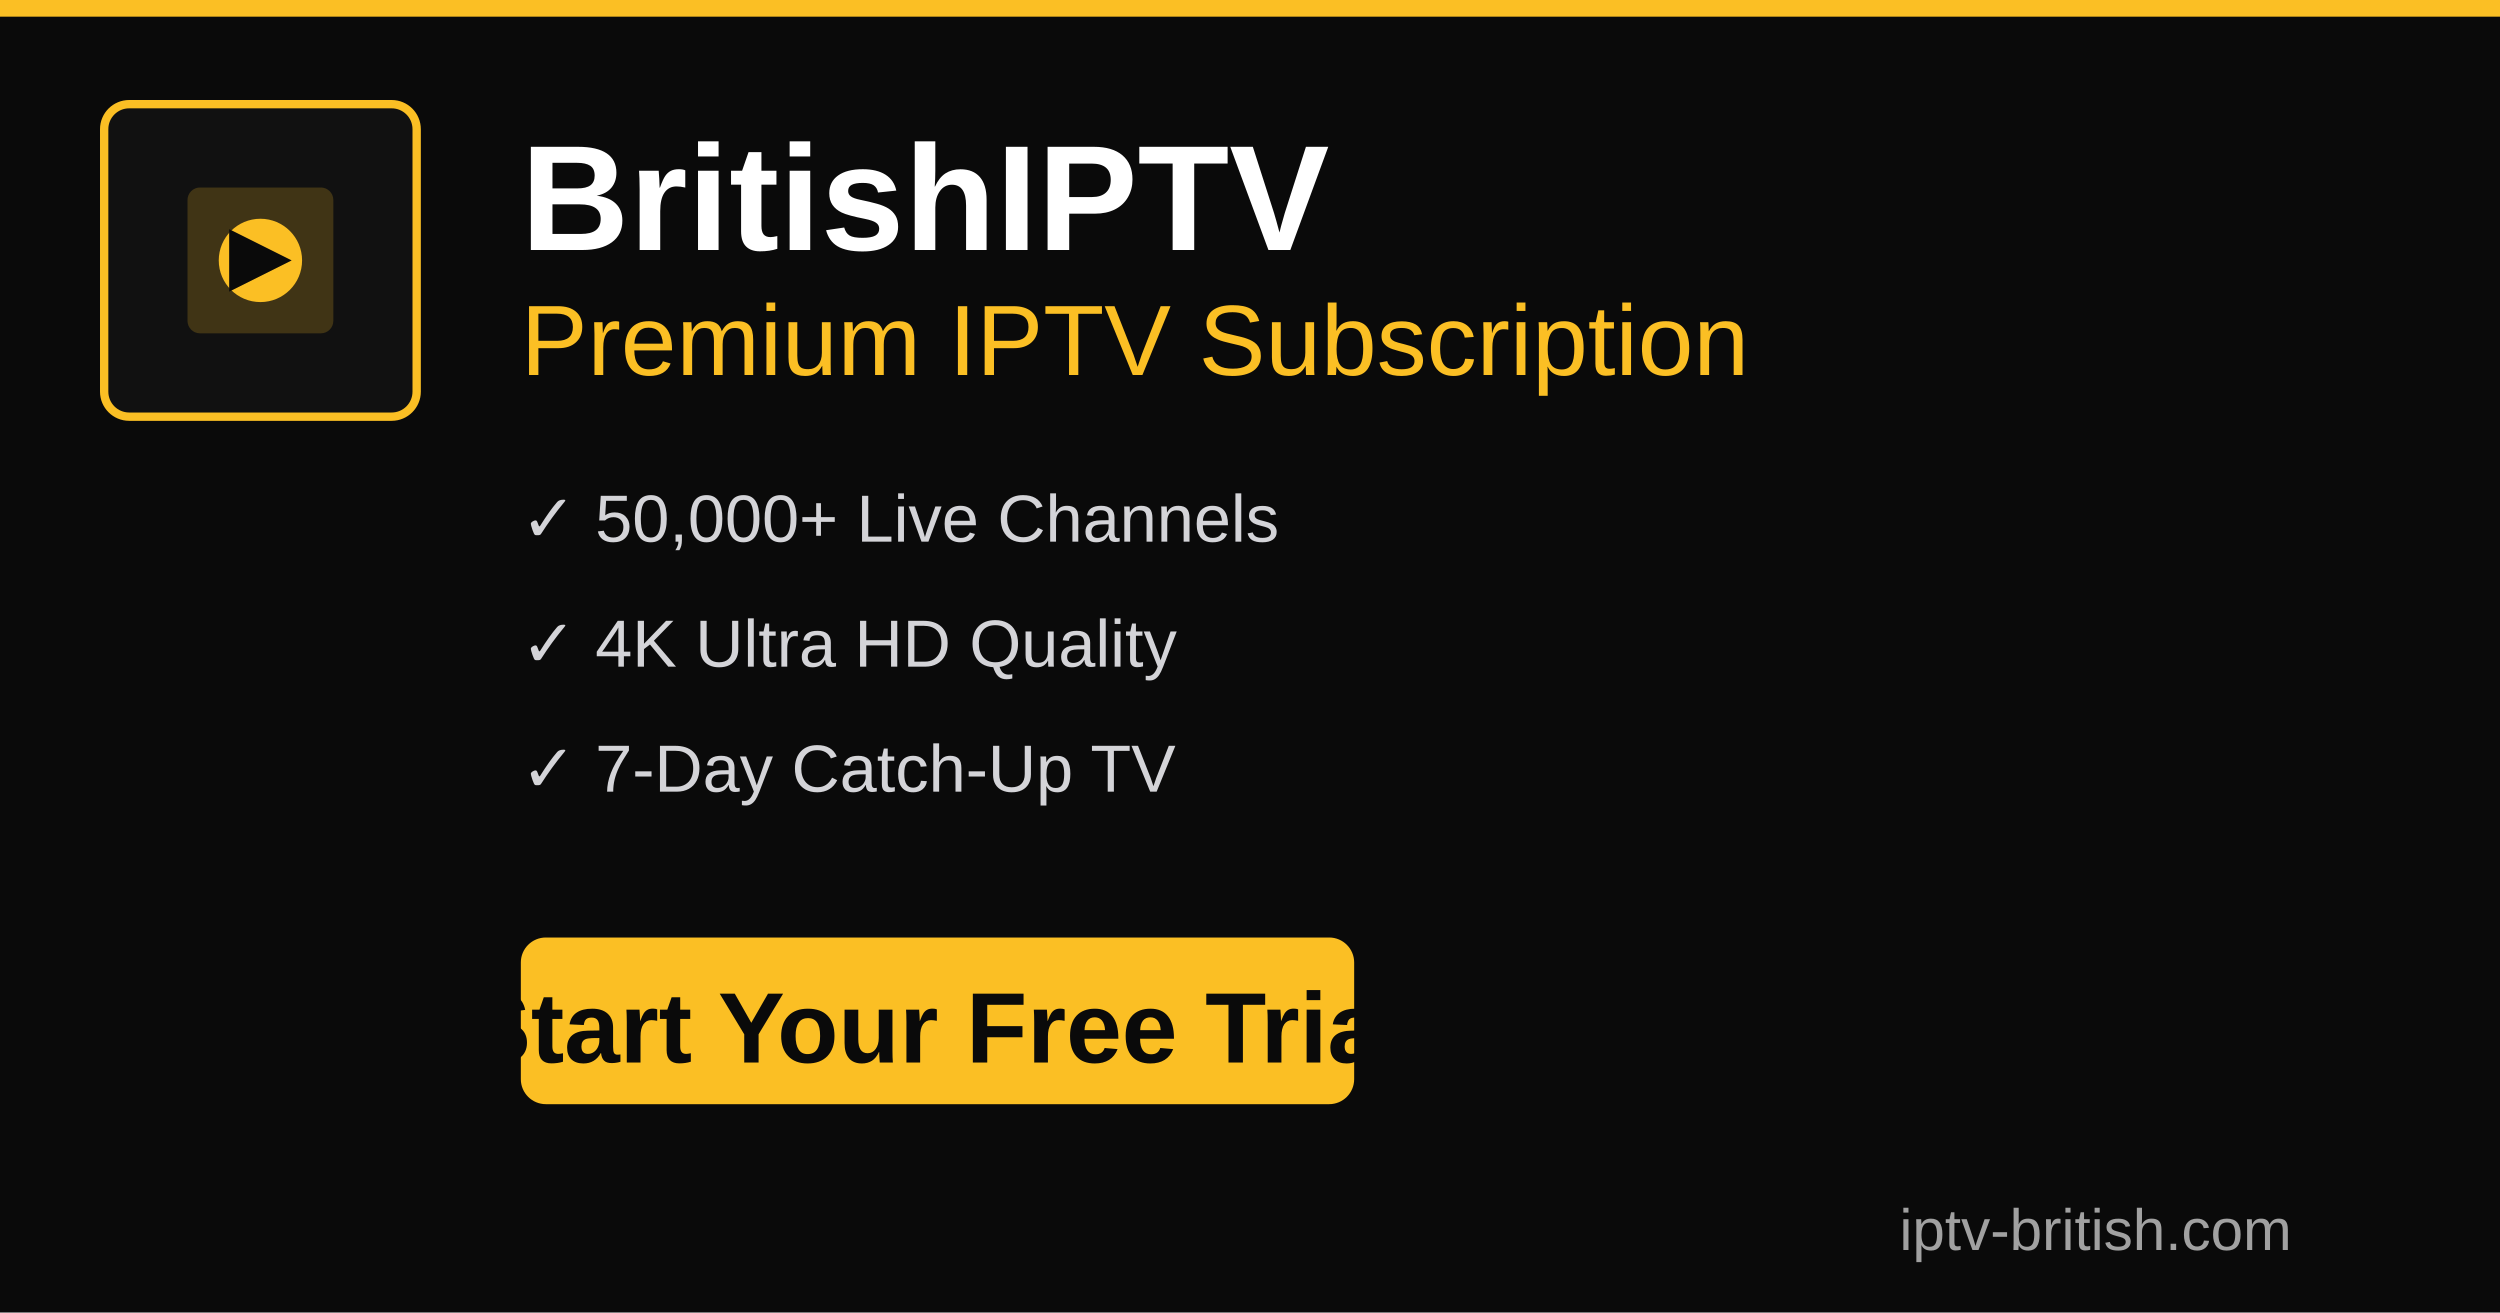
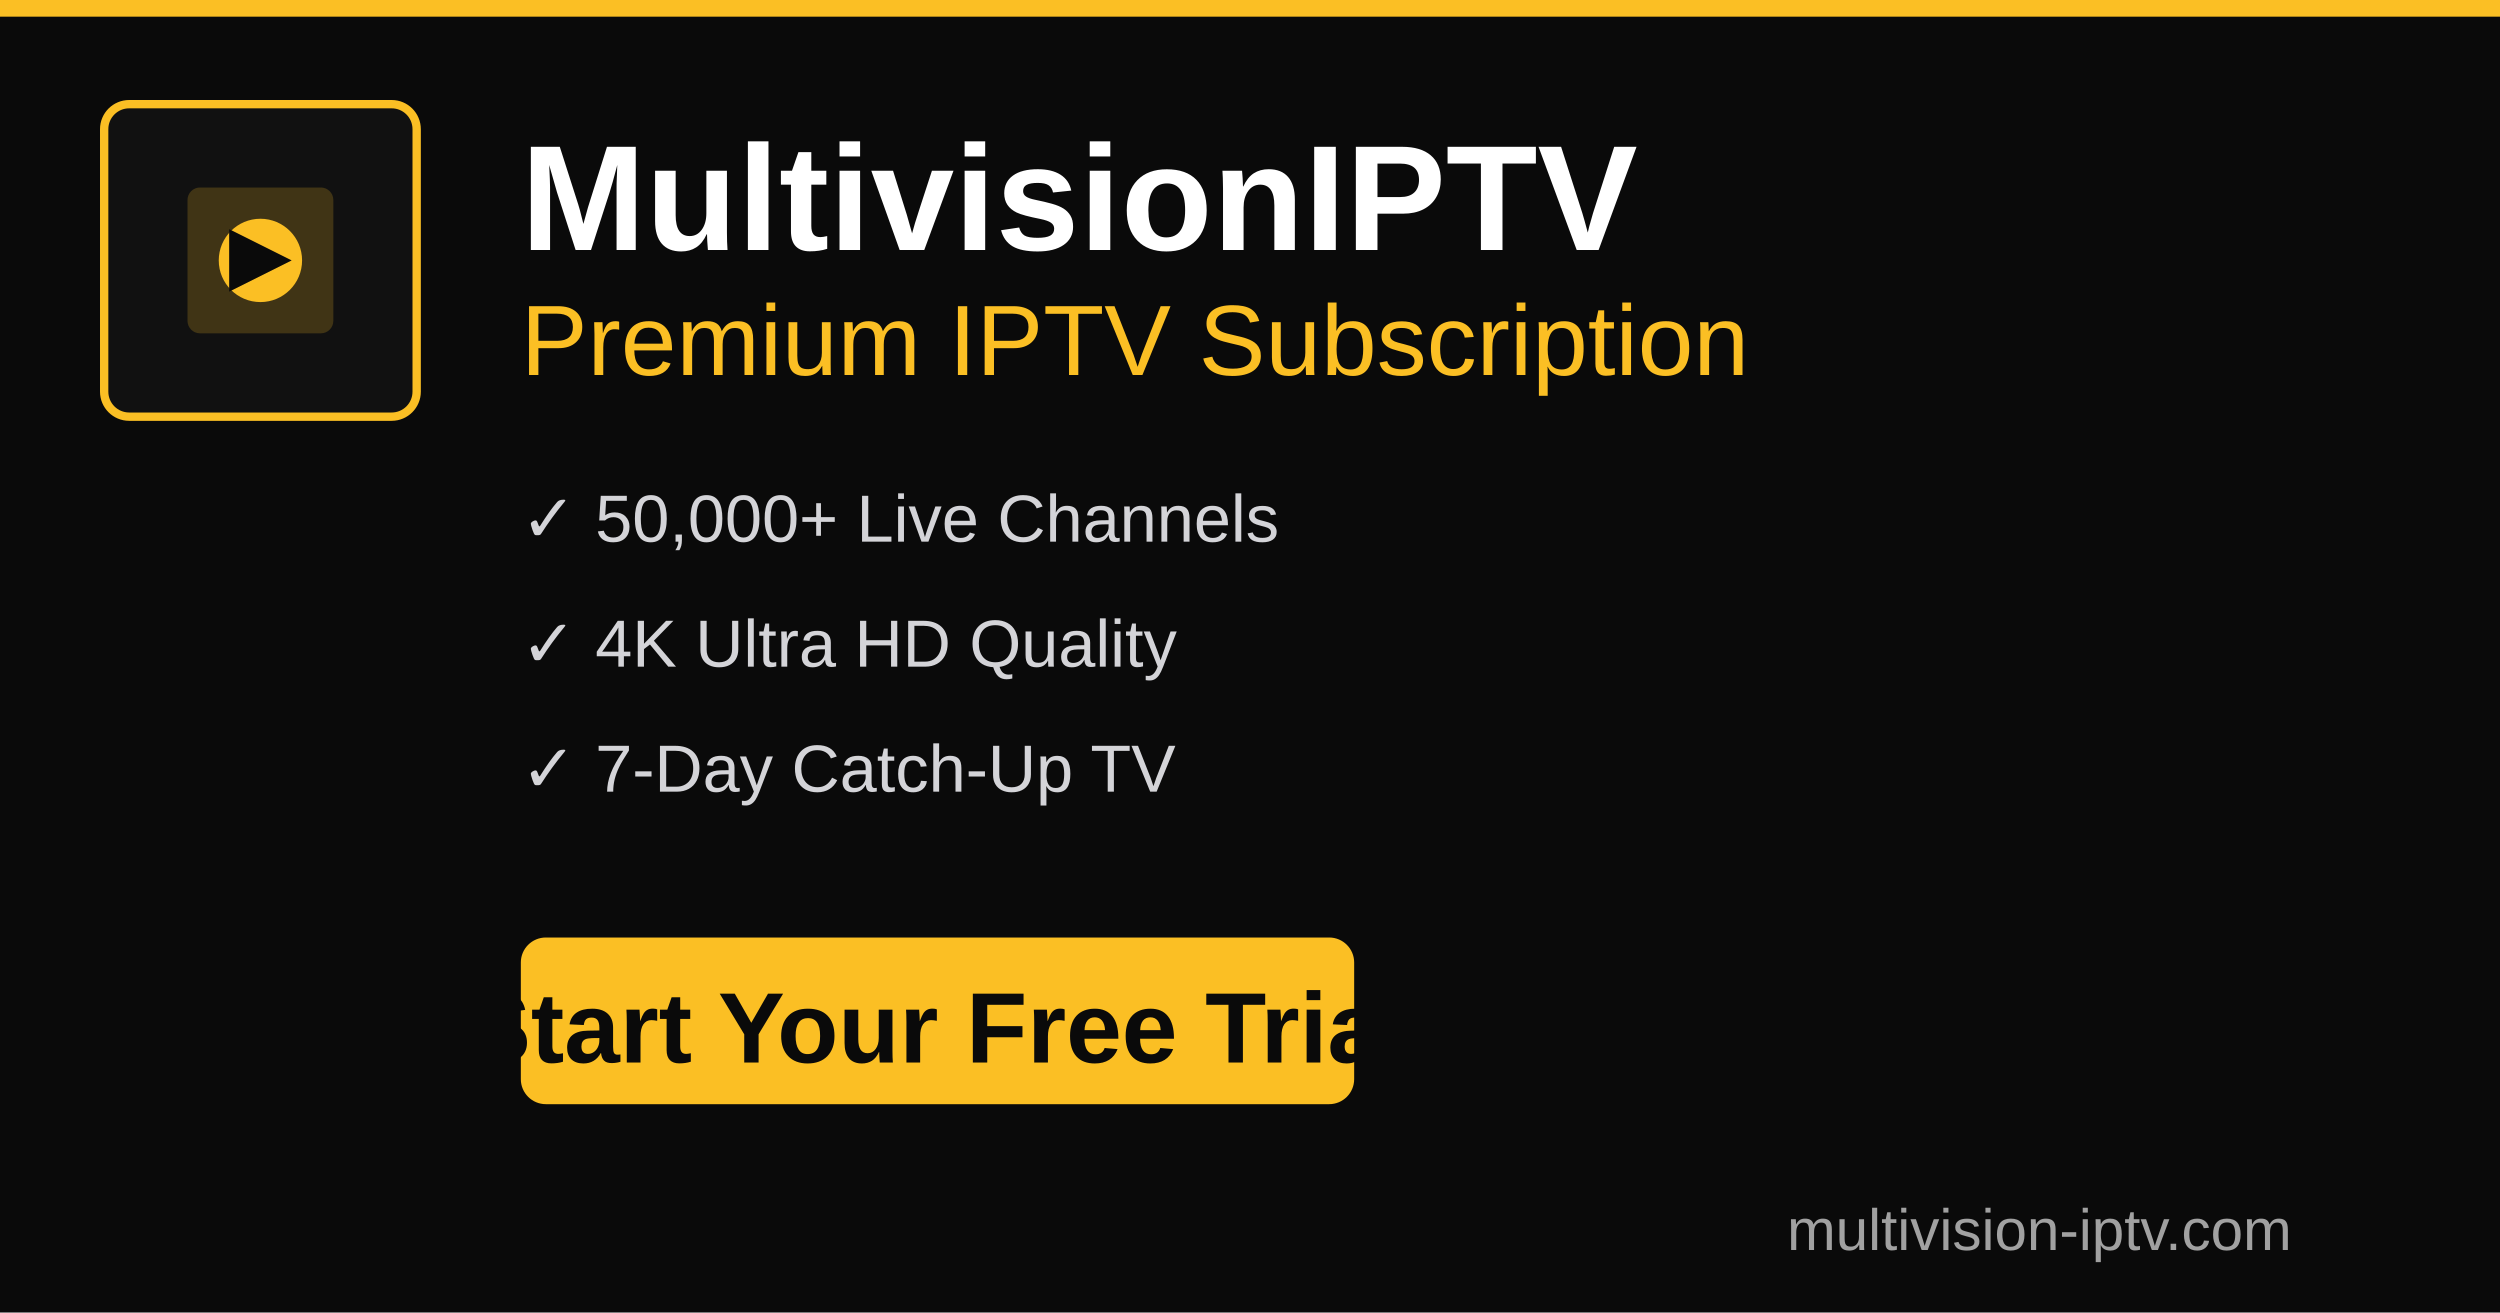
<svg xmlns="http://www.w3.org/2000/svg" viewBox="0 0 1200 630">
  <rect width="1200" height="630" fill="#0a0a0a" />
  <rect width="1200" height="8" fill="#fbbf24" />
  <rect x="50" y="50" width="150" height="150" rx="12" fill="#111111" stroke="#fbbf24" stroke-width="4" />
  <rect x="90" y="90" width="70" height="70" rx="6" fill="#fbbf24" opacity="0.2" />
  <circle cx="125" cy="125" r="20" fill="#fbbf24" />
  <path d="M 110 110 L 110 140 L 140 125 Z" fill="#0a0a0a" />
  <text x="250" y="120" font-size="72" font-weight="bold" fill="#ffffff" font-family="Arial, sans-serif">
-     BritishIPTV
+     MultivisionIPTV
  </text>
  <text x="250" y="180" font-size="48" fill="#fbbf24" font-family="Arial, sans-serif">
    Premium IPTV Subscription
  </text>
  <text x="250" y="260" font-size="32" fill="#d4d4d8" font-family="Arial, sans-serif">
    ✓ 50,000+ Live Channels
  </text>
  <text x="250" y="320" font-size="32" fill="#d4d4d8" font-family="Arial, sans-serif">
    ✓ 4K Ultra HD Quality
  </text>
  <text x="250" y="380" font-size="32" fill="#d4d4d8" font-family="Arial, sans-serif">
    ✓ 7-Day Catch-Up TV
  </text>
  <rect x="250" y="450" width="400" height="80" rx="12" fill="#fbbf24" />
  <text x="450" y="510" font-size="48" font-weight="bold" fill="#0a0a0a" font-family="Arial, sans-serif" text-anchor="middle">
    Start Your Free Trial
  </text>
  <text x="1100" y="600" font-size="28" fill="#a1a1a1" font-family="Arial, sans-serif" text-anchor="end">
-     iptv-british.com
+     multivision-iptv.com
  </text>
</svg>
